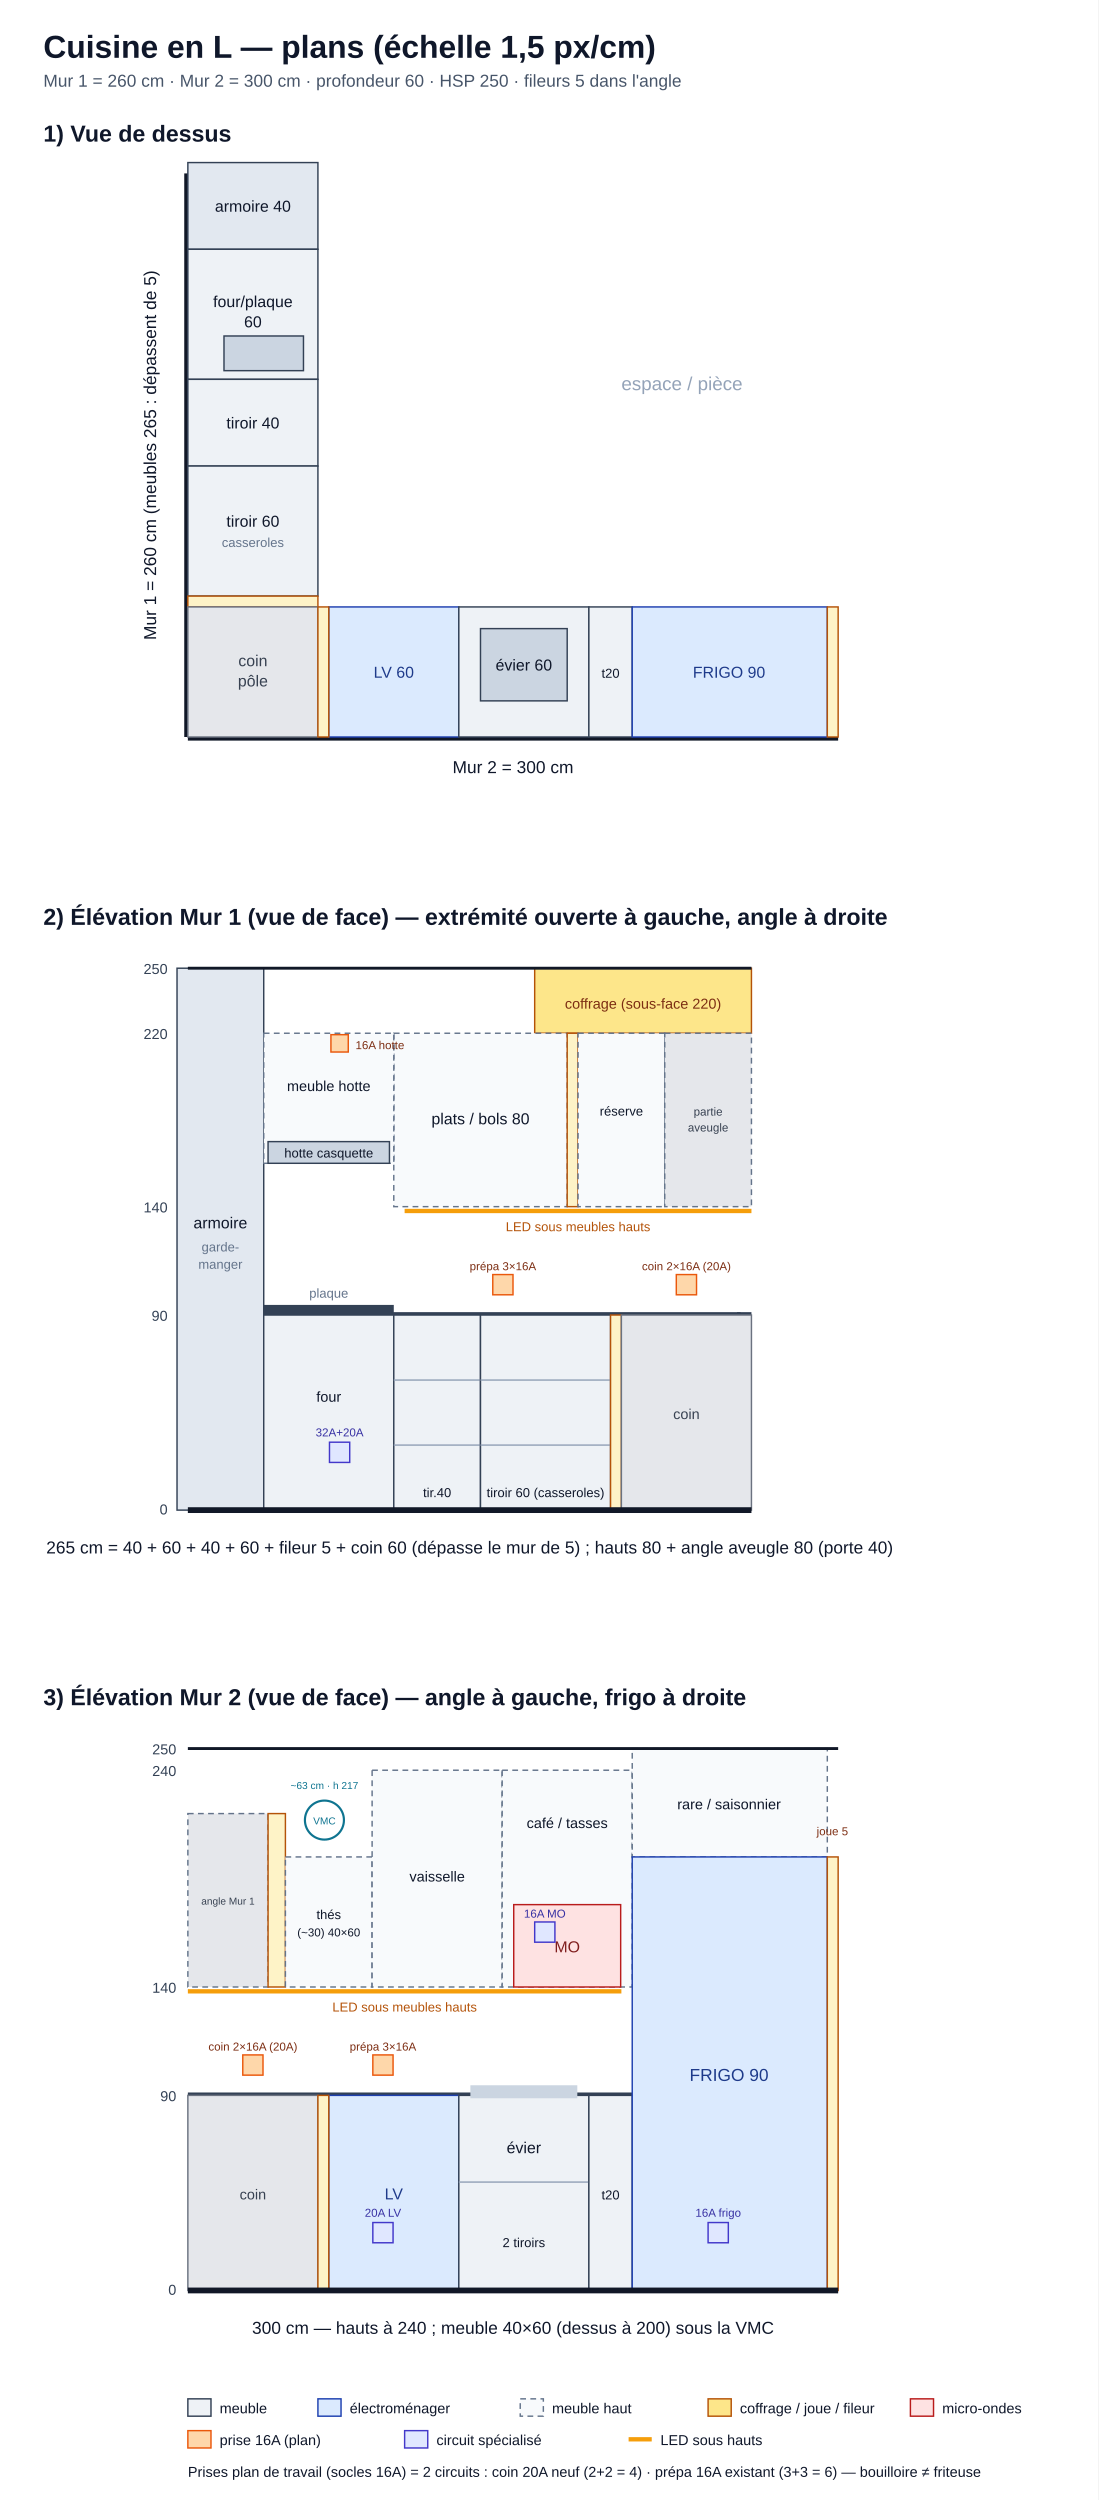
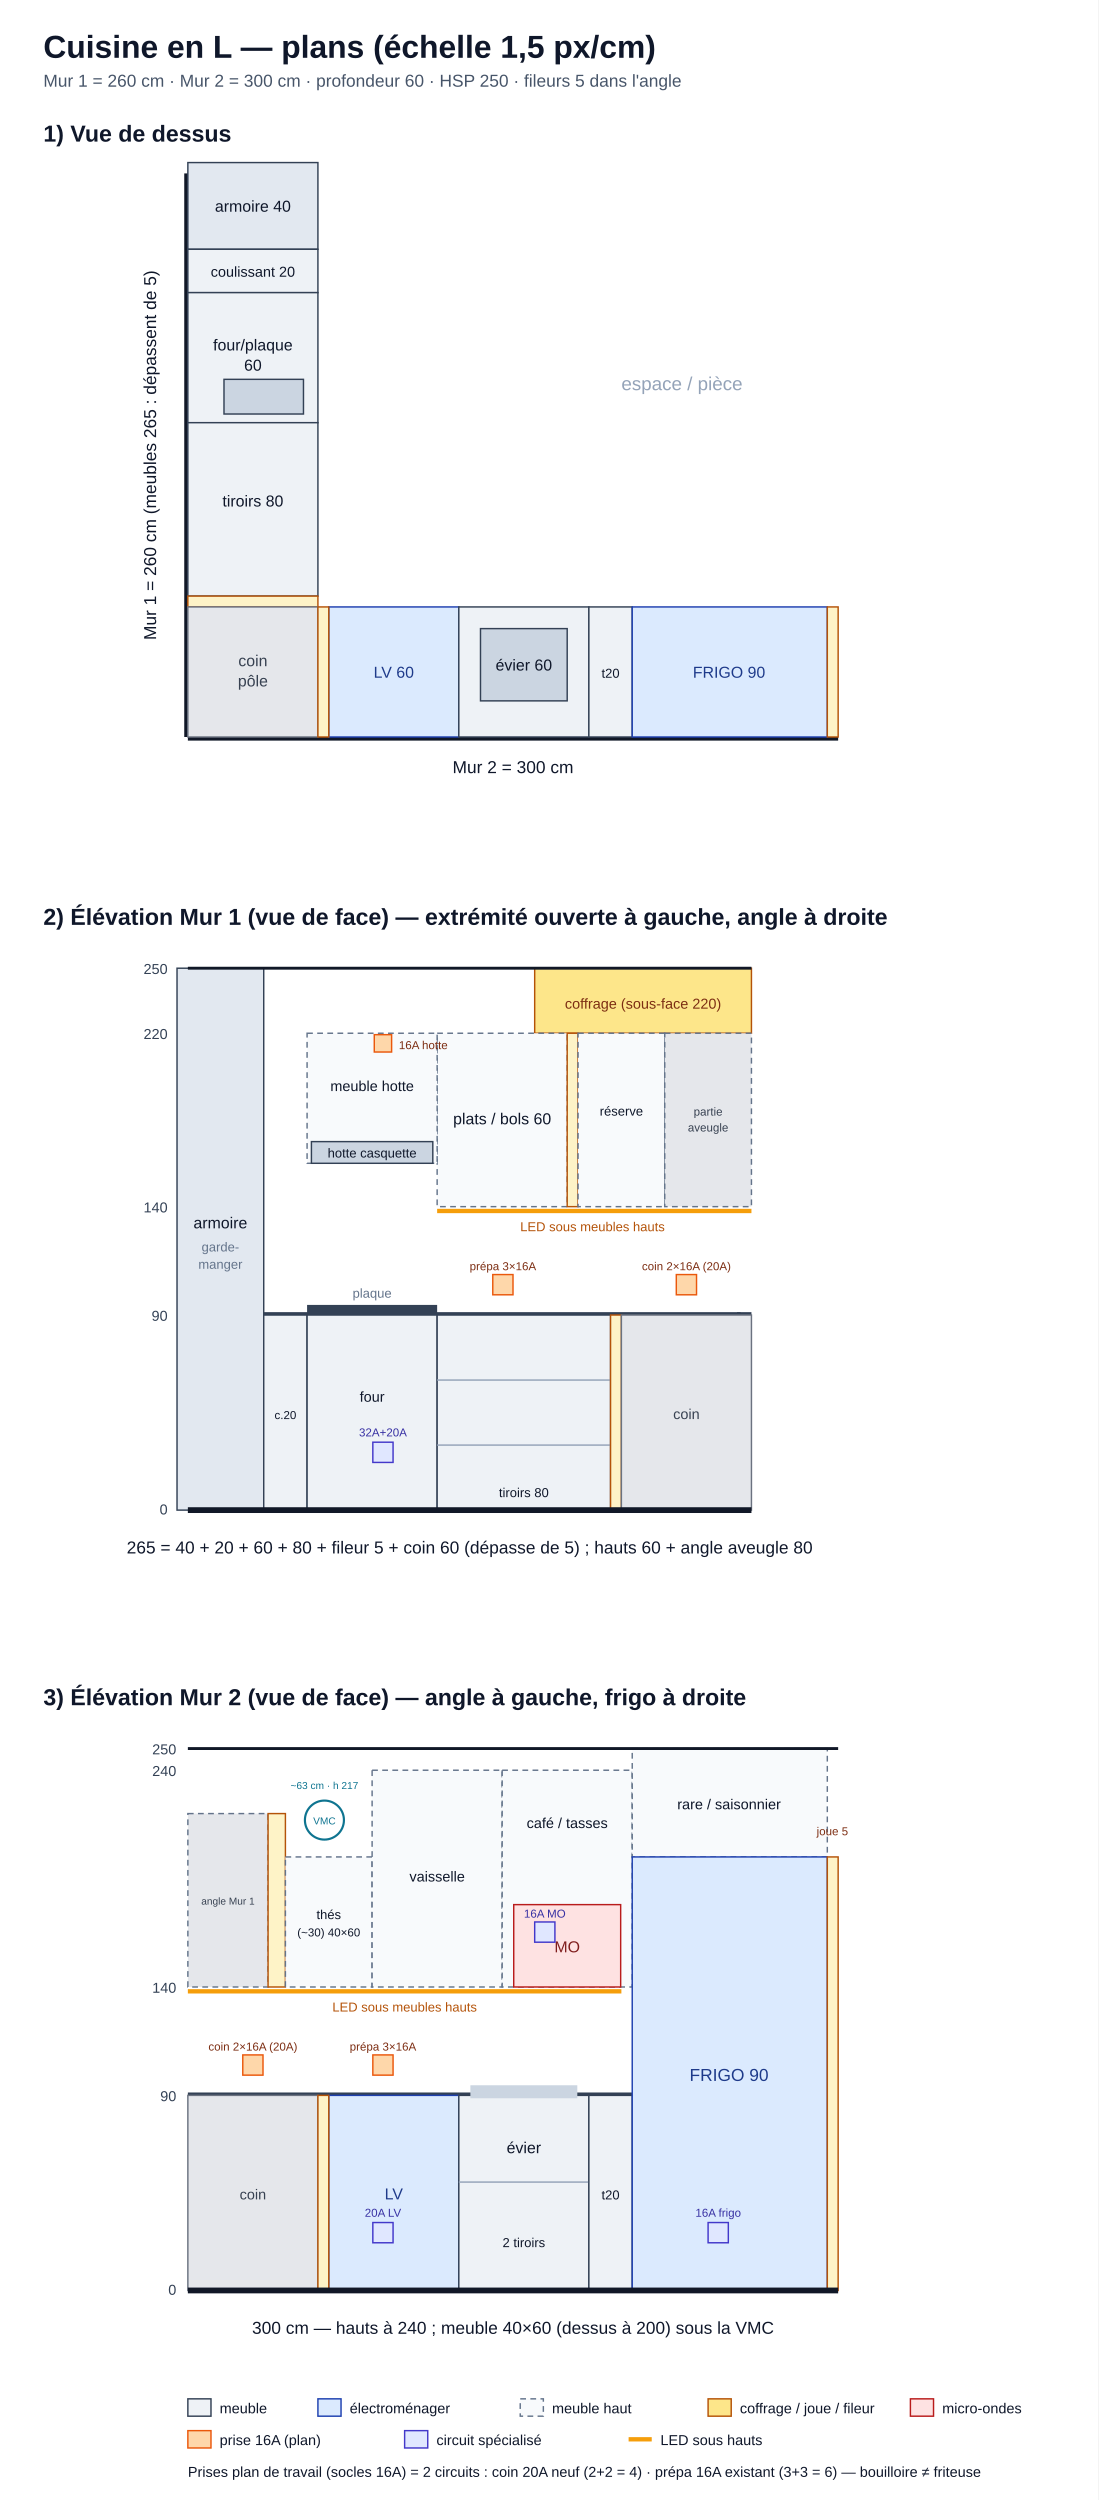
<svg xmlns="http://www.w3.org/2000/svg" width="760" height="1730" viewBox="0 0 760 1730" font-family="Arial, Helvetica, sans-serif">
  <rect x="0" y="0" width="760" height="1730" fill="#ffffff" />
  <text x="30" y="40" font-size="22" font-weight="bold" fill="#0f172a">Cuisine en L — plans (échelle 1,5 px/cm)</text>
  <text x="30" y="60" font-size="12" fill="#475569">Mur 1 = 260 cm · Mur 2 = 300 cm · profondeur 60 · HSP 250 · fileurs 5 dans l'angle</text>
  <text x="30" y="98" font-size="16" font-weight="bold" fill="#0f172a">1) Vue de dessus</text>
  <g transform="translate(130,120)">
    <text x="300" y="150" font-size="13" fill="#94a3b8">espace / pièce</text>
    <line x1="0" y1="0" x2="0" y2="390" stroke="#111827" stroke-width="5" />
    <line x1="0" y1="390" x2="450" y2="390" stroke="#111827" stroke-width="5" />
    <g transform="translate(0,-7.5)">
      <rect x="0" y="0" width="90" height="60" fill="#e2e8f0" stroke="#334155" />
      <text x="45" y="34" font-size="11" text-anchor="middle" fill="#0f172a">armoire 40</text>
-       <rect x="0" y="60" width="90" height="90" fill="#eef2f6" stroke="#334155" />
-       <text x="45" y="100" font-size="11" text-anchor="middle" fill="#0f172a">four/plaque</text>
-       <text x="45" y="114" font-size="11" text-anchor="middle" fill="#0f172a">60</text>
-       <rect x="25" y="120" width="55" height="24" fill="#cbd5e1" stroke="#334155" />
-       <rect x="0" y="150" width="90" height="60" fill="#eef2f6" stroke="#334155" />
-       <text x="45" y="184" font-size="11" text-anchor="middle" fill="#0f172a">tiroir 40</text>
-       <rect x="0" y="210" width="90" height="90" fill="#eef2f6" stroke="#334155" />
-       <text x="45" y="252" font-size="11" text-anchor="middle" fill="#0f172a">tiroir 60</text>
-       <text x="45" y="266" font-size="9" text-anchor="middle" fill="#64748b">casseroles</text>
+       <rect x="0" y="60" width="90" height="30" fill="#eef2f6" stroke="#334155" />
+       <text x="45" y="79" font-size="10" text-anchor="middle" fill="#0f172a">coulissant 20</text>
+       <rect x="0" y="90" width="90" height="90" fill="#eef2f6" stroke="#334155" />
+       <text x="45" y="130" font-size="11" text-anchor="middle" fill="#0f172a">four/plaque</text>
+       <text x="45" y="144" font-size="11" text-anchor="middle" fill="#0f172a">60</text>
+       <rect x="25" y="150" width="55" height="24" fill="#cbd5e1" stroke="#334155" />
+       <rect x="0" y="180" width="90" height="120" fill="#eef2f6" stroke="#334155" />
+       <text x="45" y="238" font-size="11" text-anchor="middle" fill="#0f172a">tiroirs 80</text>
    </g>
    <rect x="0" y="292.5" width="90" height="7.5" fill="#fef3c7" stroke="#b45309" />
    <rect x="0" y="300" width="90" height="90" fill="#e5e7eb" stroke="#6b7280" />
    <text x="45" y="341" font-size="11" text-anchor="middle" fill="#374151">coin</text>
    <text x="45" y="355" font-size="11" text-anchor="middle" fill="#374151">pôle</text>
    <g transform="translate(7.5,0)">
      <rect x="90" y="300" width="90" height="90" fill="#dbeafe" stroke="#1e40af" />
      <text x="135" y="349" font-size="11" text-anchor="middle" fill="#1e3a8a">LV 60</text>
      <rect x="180" y="300" width="90" height="90" fill="#eef2f6" stroke="#334155" />
      <rect x="195" y="315" width="60" height="50" fill="#cbd5e1" stroke="#334155" />
      <text x="225" y="344" font-size="11" text-anchor="middle" fill="#0f172a">évier 60</text>
      <rect x="270" y="300" width="30" height="90" fill="#eef2f6" stroke="#334155" />
      <text x="285" y="349" font-size="9" text-anchor="middle" fill="#0f172a">t20</text>
      <rect x="300" y="300" width="135" height="90" fill="#dbeafe" stroke="#1e40af" />
      <text x="367" y="349" font-size="11" text-anchor="middle" fill="#1e3a8a">FRIGO 90</text>
    </g>
    <rect x="90" y="300" width="7.5" height="90" fill="#fef3c7" stroke="#b45309" />
    <rect x="442.5" y="300" width="7.5" height="90" fill="#fef3c7" stroke="#b45309" />
    <text x="-22" y="195" font-size="12" text-anchor="middle" fill="#0f172a" transform="rotate(-90 -22 195)">Mur 1 = 260 cm (meubles 265 : dépassent de 5)</text>
    <text x="225" y="415" font-size="12" text-anchor="middle" fill="#0f172a">Mur 2 = 300 cm</text>
  </g>
  <text x="30" y="640" font-size="16" font-weight="bold" fill="#0f172a">2) Élévation Mur 1 (vue de face) — extrémité ouverte à gauche, angle à droite</text>
  <g transform="translate(130,670)">
    <rect x="240" y="0" width="150" height="45" fill="#fde68a" stroke="#b45309" />
    <text x="315" y="28" font-size="10" text-anchor="middle" fill="#7c2d12">coffrage (sous-face 220)</text>
    <g transform="translate(-7.5,0)">
      <rect x="0" y="0" width="60" height="375" fill="#e2e8f0" stroke="#334155" />
      <text x="30" y="180" font-size="11" text-anchor="middle" fill="#0f172a">armoire</text>
      <text x="30" y="196" font-size="9" text-anchor="middle" fill="#64748b">garde-</text>
      <text x="30" y="208" font-size="9" text-anchor="middle" fill="#64748b">manger</text>
-       <rect x="150" y="45" width="120" height="120" fill="#f8fafc" stroke="#64748b" stroke-dasharray="4 3" />
-       <text x="210" y="108" font-size="11" text-anchor="middle" fill="#0f172a">plats / bols 80</text>
+       <rect x="180" y="45" width="90" height="120" fill="#f8fafc" stroke="#64748b" stroke-dasharray="4 3" />
+       <text x="225" y="108" font-size="11" text-anchor="middle" fill="#0f172a">plats / bols 60</text>
      <rect x="270" y="45" width="7.5" height="120" fill="#fef3c7" stroke="#b45309" />
      <rect x="277.5" y="45" width="60" height="120" fill="#f8fafc" stroke="#64748b" stroke-dasharray="4 3" />
      <text x="307.5" y="102" font-size="9" text-anchor="middle" fill="#0f172a">réserve</text>
      <rect x="337.5" y="45" width="60" height="120" fill="#e5e7eb" stroke="#64748b" stroke-dasharray="4 3" />
      <text x="367.5" y="102" font-size="8" text-anchor="middle" fill="#374151">partie</text>
      <text x="367.5" y="113" font-size="8" text-anchor="middle" fill="#374151">aveugle</text>
-       <rect x="60" y="45" width="90" height="90" fill="#f8fafc" stroke="#64748b" stroke-dasharray="4 3" />
-       <text x="105" y="85" font-size="10" text-anchor="middle" fill="#0f172a">meuble hotte</text>
-       <rect x="63" y="120" width="84" height="15" fill="#cbd5e1" stroke="#334155" />
-       <text x="105" y="131" font-size="9" text-anchor="middle" fill="#0f172a">hotte casquette</text>
+       <rect x="90" y="45" width="90" height="90" fill="#f8fafc" stroke="#64748b" stroke-dasharray="4 3" />
+       <text x="135" y="85" font-size="10" text-anchor="middle" fill="#0f172a">meuble hotte</text>
+       <rect x="93" y="120" width="84" height="15" fill="#cbd5e1" stroke="#334155" />
+       <text x="135" y="131" font-size="9" text-anchor="middle" fill="#0f172a">hotte casquette</text>
      <line x1="60" y1="240" x2="390" y2="240" stroke="#334155" stroke-width="4" />
-       <rect x="60" y="233" width="90" height="8" fill="#334155" />
-       <rect x="60" y="240" width="90" height="135" fill="#eef2f6" stroke="#334155" />
-       <text x="105" y="300" font-size="10" text-anchor="middle" fill="#0f172a">four</text>
-       <text x="105" y="228" font-size="9" text-anchor="middle" fill="#64748b">plaque</text>
-       <rect x="150" y="240" width="60" height="135" fill="#eef2f6" stroke="#334155" />
-       <line x1="150" y1="285" x2="210" y2="285" stroke="#94a3b8" />
-       <line x1="150" y1="330" x2="210" y2="330" stroke="#94a3b8" />
-       <text x="180" y="366" font-size="9" text-anchor="middle" fill="#0f172a">tir.40</text>
-       <rect x="210" y="240" width="90" height="135" fill="#eef2f6" stroke="#334155" />
-       <line x1="210" y1="285" x2="300" y2="285" stroke="#94a3b8" />
-       <line x1="210" y1="330" x2="300" y2="330" stroke="#94a3b8" />
-       <text x="255" y="366" font-size="9" text-anchor="middle" fill="#0f172a">tiroir 60 (casseroles)</text>
+       <rect x="90" y="233" width="90" height="8" fill="#334155" />
+       <rect x="60" y="240" width="30" height="135" fill="#eef2f6" stroke="#334155" />
+       <text x="75" y="312" font-size="8" text-anchor="middle" fill="#0f172a">c.20</text>
+       <rect x="90" y="240" width="90" height="135" fill="#eef2f6" stroke="#334155" />
+       <text x="135" y="300" font-size="10" text-anchor="middle" fill="#0f172a">four</text>
+       <text x="135" y="228" font-size="9" text-anchor="middle" fill="#64748b">plaque</text>
+       <rect x="180" y="240" width="120" height="135" fill="#eef2f6" stroke="#334155" />
+       <line x1="180" y1="285" x2="300" y2="285" stroke="#94a3b8" />
+       <line x1="180" y1="330" x2="300" y2="330" stroke="#94a3b8" />
+       <text x="240" y="366" font-size="9" text-anchor="middle" fill="#0f172a">tiroirs 80</text>
    </g>
    <rect x="292.5" y="240" width="7.5" height="135" fill="#fef3c7" stroke="#b45309" />
    <line x1="380" y1="240" x2="390" y2="240" stroke="#334155" stroke-width="4" />
    <rect x="300" y="240" width="90" height="135" fill="#e5e7eb" stroke="#6b7280" />
    <text x="345" y="312" font-size="10" text-anchor="middle" fill="#374151">coin</text>
    <line x1="0" y1="0" x2="390" y2="0" stroke="#111827" stroke-width="2" />
    <line x1="0" y1="375" x2="390" y2="375" stroke="#111827" stroke-width="4" />
    <text x="-14" y="4" font-size="10" text-anchor="end" fill="#334155">250</text>
    <text x="-14" y="49" font-size="10" text-anchor="end" fill="#334155">220</text>
    <text x="-14" y="169" font-size="10" text-anchor="end" fill="#334155">140</text>
    <text x="-14" y="244" font-size="10" text-anchor="end" fill="#334155">90</text>
    <text x="-14" y="378" font-size="10" text-anchor="end" fill="#334155">0</text>
-     <line x1="150" y1="168" x2="390" y2="168" stroke="#f59e0b" stroke-width="3" />
-     <text x="270" y="182" font-size="9" text-anchor="middle" fill="#b45309">LED sous meubles hauts</text>
-     <rect x="99" y="46" width="12" height="12" fill="#fed7aa" stroke="#ea580c" />
-     <text x="116" y="56" font-size="8" fill="#7c2d12">16A hotte</text>
+     <line x1="172.5" y1="168" x2="390" y2="168" stroke="#f59e0b" stroke-width="3" />
+     <text x="280" y="182" font-size="9" text-anchor="middle" fill="#b45309">LED sous meubles hauts</text>
+     <rect x="129" y="46" width="12" height="12" fill="#fed7aa" stroke="#ea580c" />
+     <text x="146" y="56" font-size="8" fill="#7c2d12">16A hotte</text>
    <rect x="211" y="212" width="14" height="14" fill="#fed7aa" stroke="#ea580c" />
    <text x="218" y="209" font-size="8" text-anchor="middle" fill="#7c2d12">prépa 3×16A</text>
    <rect x="338" y="212" width="14" height="14" fill="#fed7aa" stroke="#ea580c" />
    <text x="345" y="209" font-size="8" text-anchor="middle" fill="#7c2d12">coin 2×16A (20A)</text>
-     <rect x="98" y="328" width="14" height="14" fill="#e0e7ff" stroke="#4338ca" />
-     <text x="105" y="324" font-size="8" text-anchor="middle" fill="#3730a3">32A+20A</text>
-     <text x="195" y="405" font-size="12" text-anchor="middle" fill="#0f172a">265 cm = 40 + 60 + 40 + 60 + fileur 5 + coin 60 (dépasse le mur de 5) ; hauts 80 + angle aveugle 80 (porte 40)</text>
+     <rect x="128" y="328" width="14" height="14" fill="#e0e7ff" stroke="#4338ca" />
+     <text x="135" y="324" font-size="8" text-anchor="middle" fill="#3730a3">32A+20A</text>
+     <text x="195" y="405" font-size="12" text-anchor="middle" fill="#0f172a">265 = 40 + 20 + 60 + 80 + fileur 5 + coin 60 (dépasse de 5) ; hauts 60 + angle aveugle 80</text>
  </g>
  <text x="30" y="1180" font-size="16" font-weight="bold" fill="#0f172a">3) Élévation Mur 2 (vue de face) — angle à gauche, frigo à droite</text>
  <g transform="translate(130,1210)">
    <rect x="0" y="45" width="55.5" height="120" fill="#e5e7eb" stroke="#64748b" stroke-dasharray="4 3" />
    <text x="27.75" y="108" font-size="7" text-anchor="middle" fill="#374151">angle Mur 1</text>
    <rect x="55.5" y="45" width="12" height="120" fill="#fef3c7" stroke="#b45309" />
    <rect x="67.5" y="75" width="60" height="90" fill="#f8fafc" stroke="#64748b" stroke-dasharray="4 3" />
    <text x="97.5" y="118" font-size="9" text-anchor="middle" fill="#0f172a">thés</text>
    <text x="97.5" y="130" font-size="8" text-anchor="middle" fill="#0f172a">(~30) 40×60</text>
    <circle cx="94.5" cy="49.5" r="13.5" fill="#fff" stroke="#0e7490" stroke-width="1.5" />
    <text x="94.5" y="52.5" font-size="7" text-anchor="middle" fill="#0e7490">VMC</text>
    <text x="94.5" y="28" font-size="7" text-anchor="middle" fill="#0e7490">~63 cm · h 217</text>
    <g transform="translate(37.5,0)">
      <rect x="90" y="15" width="90" height="150" fill="#f8fafc" stroke="#64748b" stroke-dasharray="4 3" />
      <text x="135" y="92" font-size="10" text-anchor="middle" fill="#0f172a">vaisselle</text>
      <rect x="180" y="15" width="90" height="150" fill="#f8fafc" stroke="#64748b" stroke-dasharray="4 3" />
      <text x="225" y="55" font-size="10" text-anchor="middle" fill="#0f172a">café / tasses</text>
      <rect x="188" y="108" width="74" height="57" fill="#fee2e2" stroke="#b91c1c" />
      <text x="225" y="141" font-size="11" text-anchor="middle" fill="#7f1d1d">MO</text>
      <rect x="270" y="0" width="135" height="75" fill="#f8fafc" stroke="#64748b" stroke-dasharray="4 3" />
      <text x="337" y="42" font-size="10" text-anchor="middle" fill="#0f172a">rare / saisonnier</text>
    </g>
    <line x1="0" y1="240" x2="307.5" y2="240" stroke="#334155" stroke-width="4" />
    <rect x="0" y="240" width="90" height="135" fill="#e5e7eb" stroke="#6b7280" />
    <text x="45" y="312" font-size="10" text-anchor="middle" fill="#374151">coin</text>
    <g transform="translate(7.5,0)">
      <rect x="90" y="240" width="90" height="135" fill="#dbeafe" stroke="#1e40af" />
      <text x="135" y="312" font-size="11" text-anchor="middle" fill="#1e3a8a">LV</text>
      <rect x="180" y="240" width="90" height="135" fill="#eef2f6" stroke="#334155" />
      <rect x="188" y="233" width="74" height="9" fill="#cbd5e1" />
      <line x1="180" y1="300" x2="270" y2="300" stroke="#94a3b8" />
      <text x="225" y="280" font-size="11" text-anchor="middle" fill="#0f172a">évier</text>
      <text x="225" y="345" font-size="9" text-anchor="middle" fill="#0f172a">2 tiroirs</text>
      <rect x="270" y="240" width="30" height="135" fill="#eef2f6" stroke="#334155" />
      <text x="285" y="312" font-size="9" text-anchor="middle" fill="#0f172a">t20</text>
      <rect x="300" y="75" width="135" height="300" fill="#dbeafe" stroke="#1e40af" />
      <text x="367" y="230" font-size="12" text-anchor="middle" fill="#1e3a8a">FRIGO 90</text>
    </g>
    <rect x="90" y="240" width="7.5" height="135" fill="#fef3c7" stroke="#b45309" />
    <rect x="442.5" y="75" width="7.5" height="300" fill="#fef3c7" stroke="#b45309" />
    <text x="446" y="60" font-size="8" text-anchor="middle" fill="#7c2d12">joue 5</text>
    <line x1="0" y1="0" x2="450" y2="0" stroke="#111827" stroke-width="2" />
    <line x1="0" y1="375" x2="450" y2="375" stroke="#111827" stroke-width="4" />
    <text x="-8" y="4" font-size="10" text-anchor="end" fill="#334155">250</text>
    <text x="-8" y="19" font-size="10" text-anchor="end" fill="#334155">240</text>
    <text x="-8" y="169" font-size="10" text-anchor="end" fill="#334155">140</text>
    <text x="-8" y="244" font-size="10" text-anchor="end" fill="#334155">90</text>
    <text x="-8" y="378" font-size="10" text-anchor="end" fill="#334155">0</text>
    <line x1="0" y1="168" x2="300" y2="168" stroke="#f59e0b" stroke-width="3" />
    <text x="150" y="182" font-size="9" text-anchor="middle" fill="#b45309">LED sous meubles hauts</text>
    <rect x="38" y="212" width="14" height="14" fill="#fed7aa" stroke="#ea580c" />
    <text x="45" y="209" font-size="8" text-anchor="middle" fill="#7c2d12">coin 2×16A (20A)</text>
    <rect x="128" y="212" width="14" height="14" fill="#fed7aa" stroke="#ea580c" />
    <text x="135" y="209" font-size="8" text-anchor="middle" fill="#7c2d12">prépa 3×16A</text>
    <rect x="240" y="120" width="14" height="14" fill="#e0e7ff" stroke="#4338ca" />
    <text x="247" y="117" font-size="8" text-anchor="middle" fill="#3730a3">16A MO</text>
    <rect x="128" y="328" width="14" height="14" fill="#e0e7ff" stroke="#4338ca" />
    <text x="135" y="324" font-size="8" text-anchor="middle" fill="#3730a3">20A LV</text>
    <rect x="360" y="328" width="14" height="14" fill="#e0e7ff" stroke="#4338ca" />
    <text x="367" y="324" font-size="8" text-anchor="middle" fill="#3730a3">16A frigo</text>
    <text x="225" y="405" font-size="12" text-anchor="middle" fill="#0f172a">300 cm — hauts à 240 ; meuble 40×60 (dessus à 200) sous la VMC</text>
  </g>
  <g transform="translate(130,1660)">
    <rect x="0" y="0" width="16" height="12" fill="#eef2f6" stroke="#334155" />
    <text x="22" y="10" font-size="10" fill="#0f172a">meuble</text>
    <rect x="90" y="0" width="16" height="12" fill="#dbeafe" stroke="#1e40af" />
    <text x="112" y="10" font-size="10" fill="#0f172a">électroménager</text>
    <rect x="230" y="0" width="16" height="12" fill="#f8fafc" stroke="#64748b" stroke-dasharray="4 3" />
    <text x="252" y="10" font-size="10" fill="#0f172a">meuble haut</text>
    <rect x="360" y="0" width="16" height="12" fill="#fde68a" stroke="#b45309" />
    <text x="382" y="10" font-size="10" fill="#0f172a">coffrage / joue / fileur</text>
    <rect x="500" y="0" width="16" height="12" fill="#fee2e2" stroke="#b91c1c" />
    <text x="522" y="10" font-size="10" fill="#0f172a">micro-ondes</text>
    <rect x="0" y="22" width="16" height="12" fill="#fed7aa" stroke="#ea580c" />
    <text x="22" y="32" font-size="10" fill="#0f172a">prise 16A (plan)</text>
    <rect x="150" y="22" width="16" height="12" fill="#e0e7ff" stroke="#4338ca" />
    <text x="172" y="32" font-size="10" fill="#0f172a">circuit spécialisé</text>
    <line x1="305" y1="28" x2="321" y2="28" stroke="#f59e0b" stroke-width="3" />
    <text x="327" y="32" font-size="10" fill="#0f172a">LED sous hauts</text>
    <text x="0" y="54" font-size="10" fill="#0f172a">Prises plan de travail (socles 16A) = 2 circuits : coin 20A neuf (2+2 = 4) · prépa 16A existant (3+3 = 6) — bouilloire ≠ friteuse</text>
  </g>
</svg>
